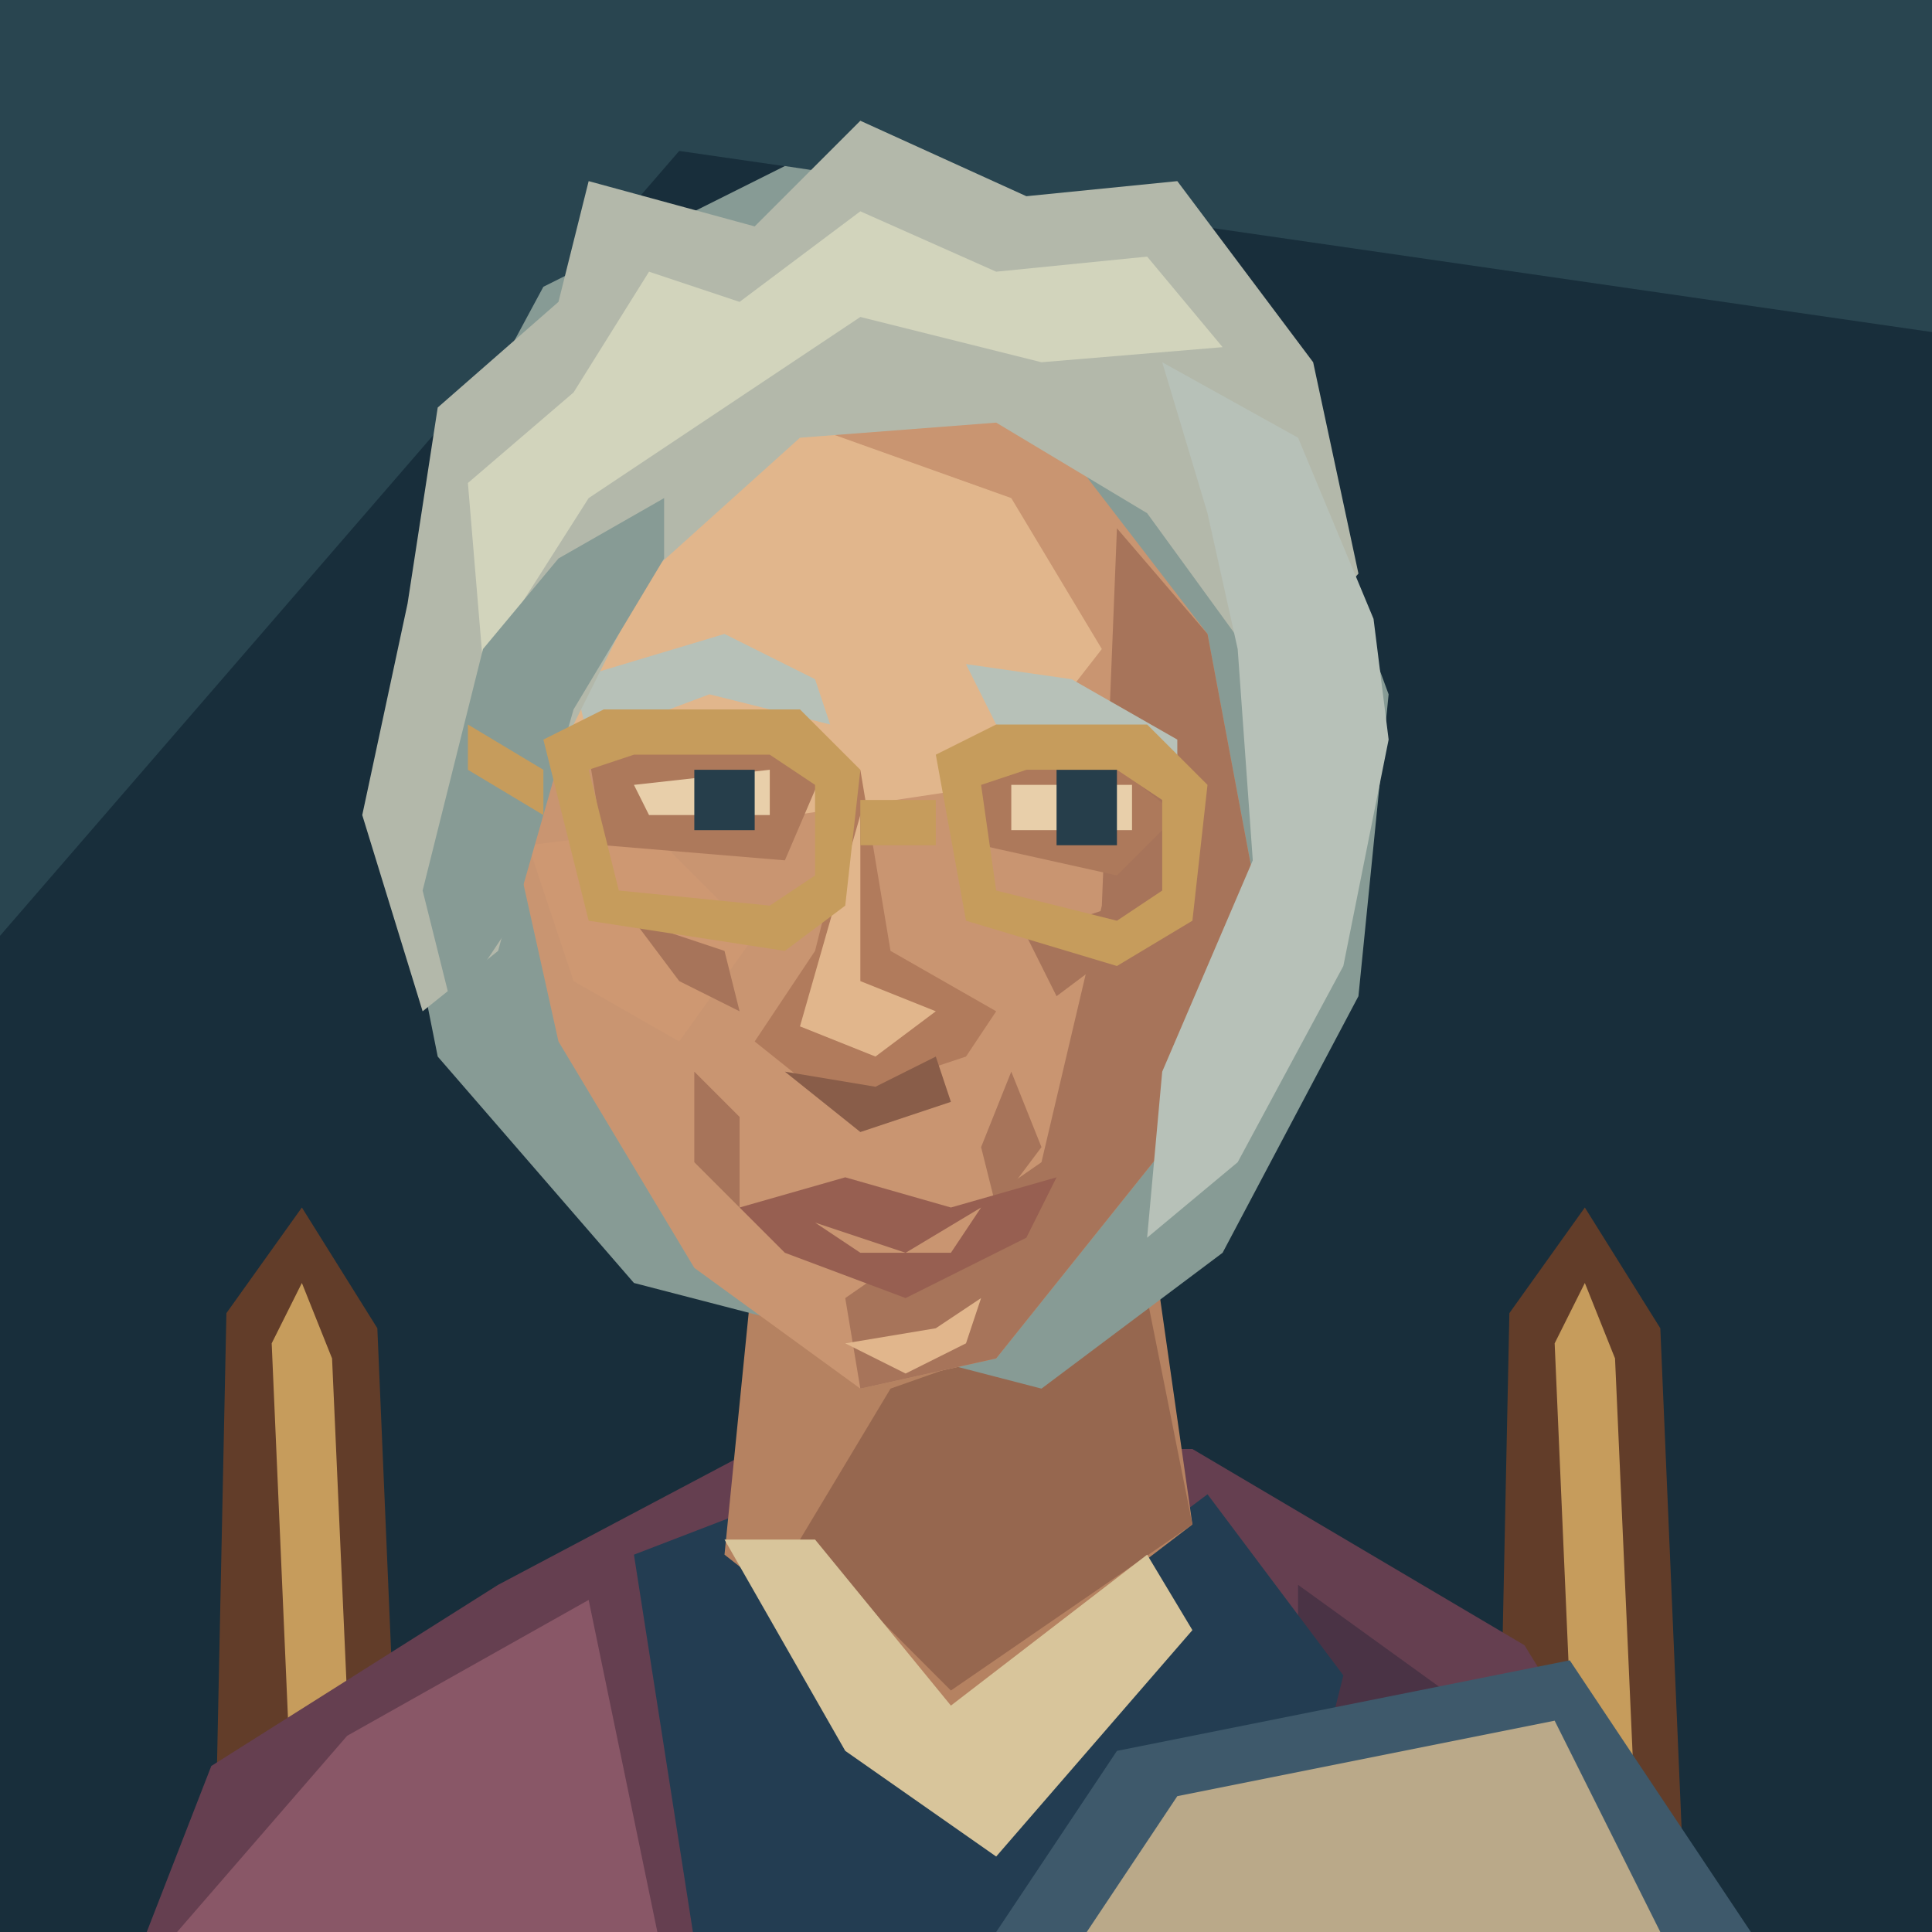
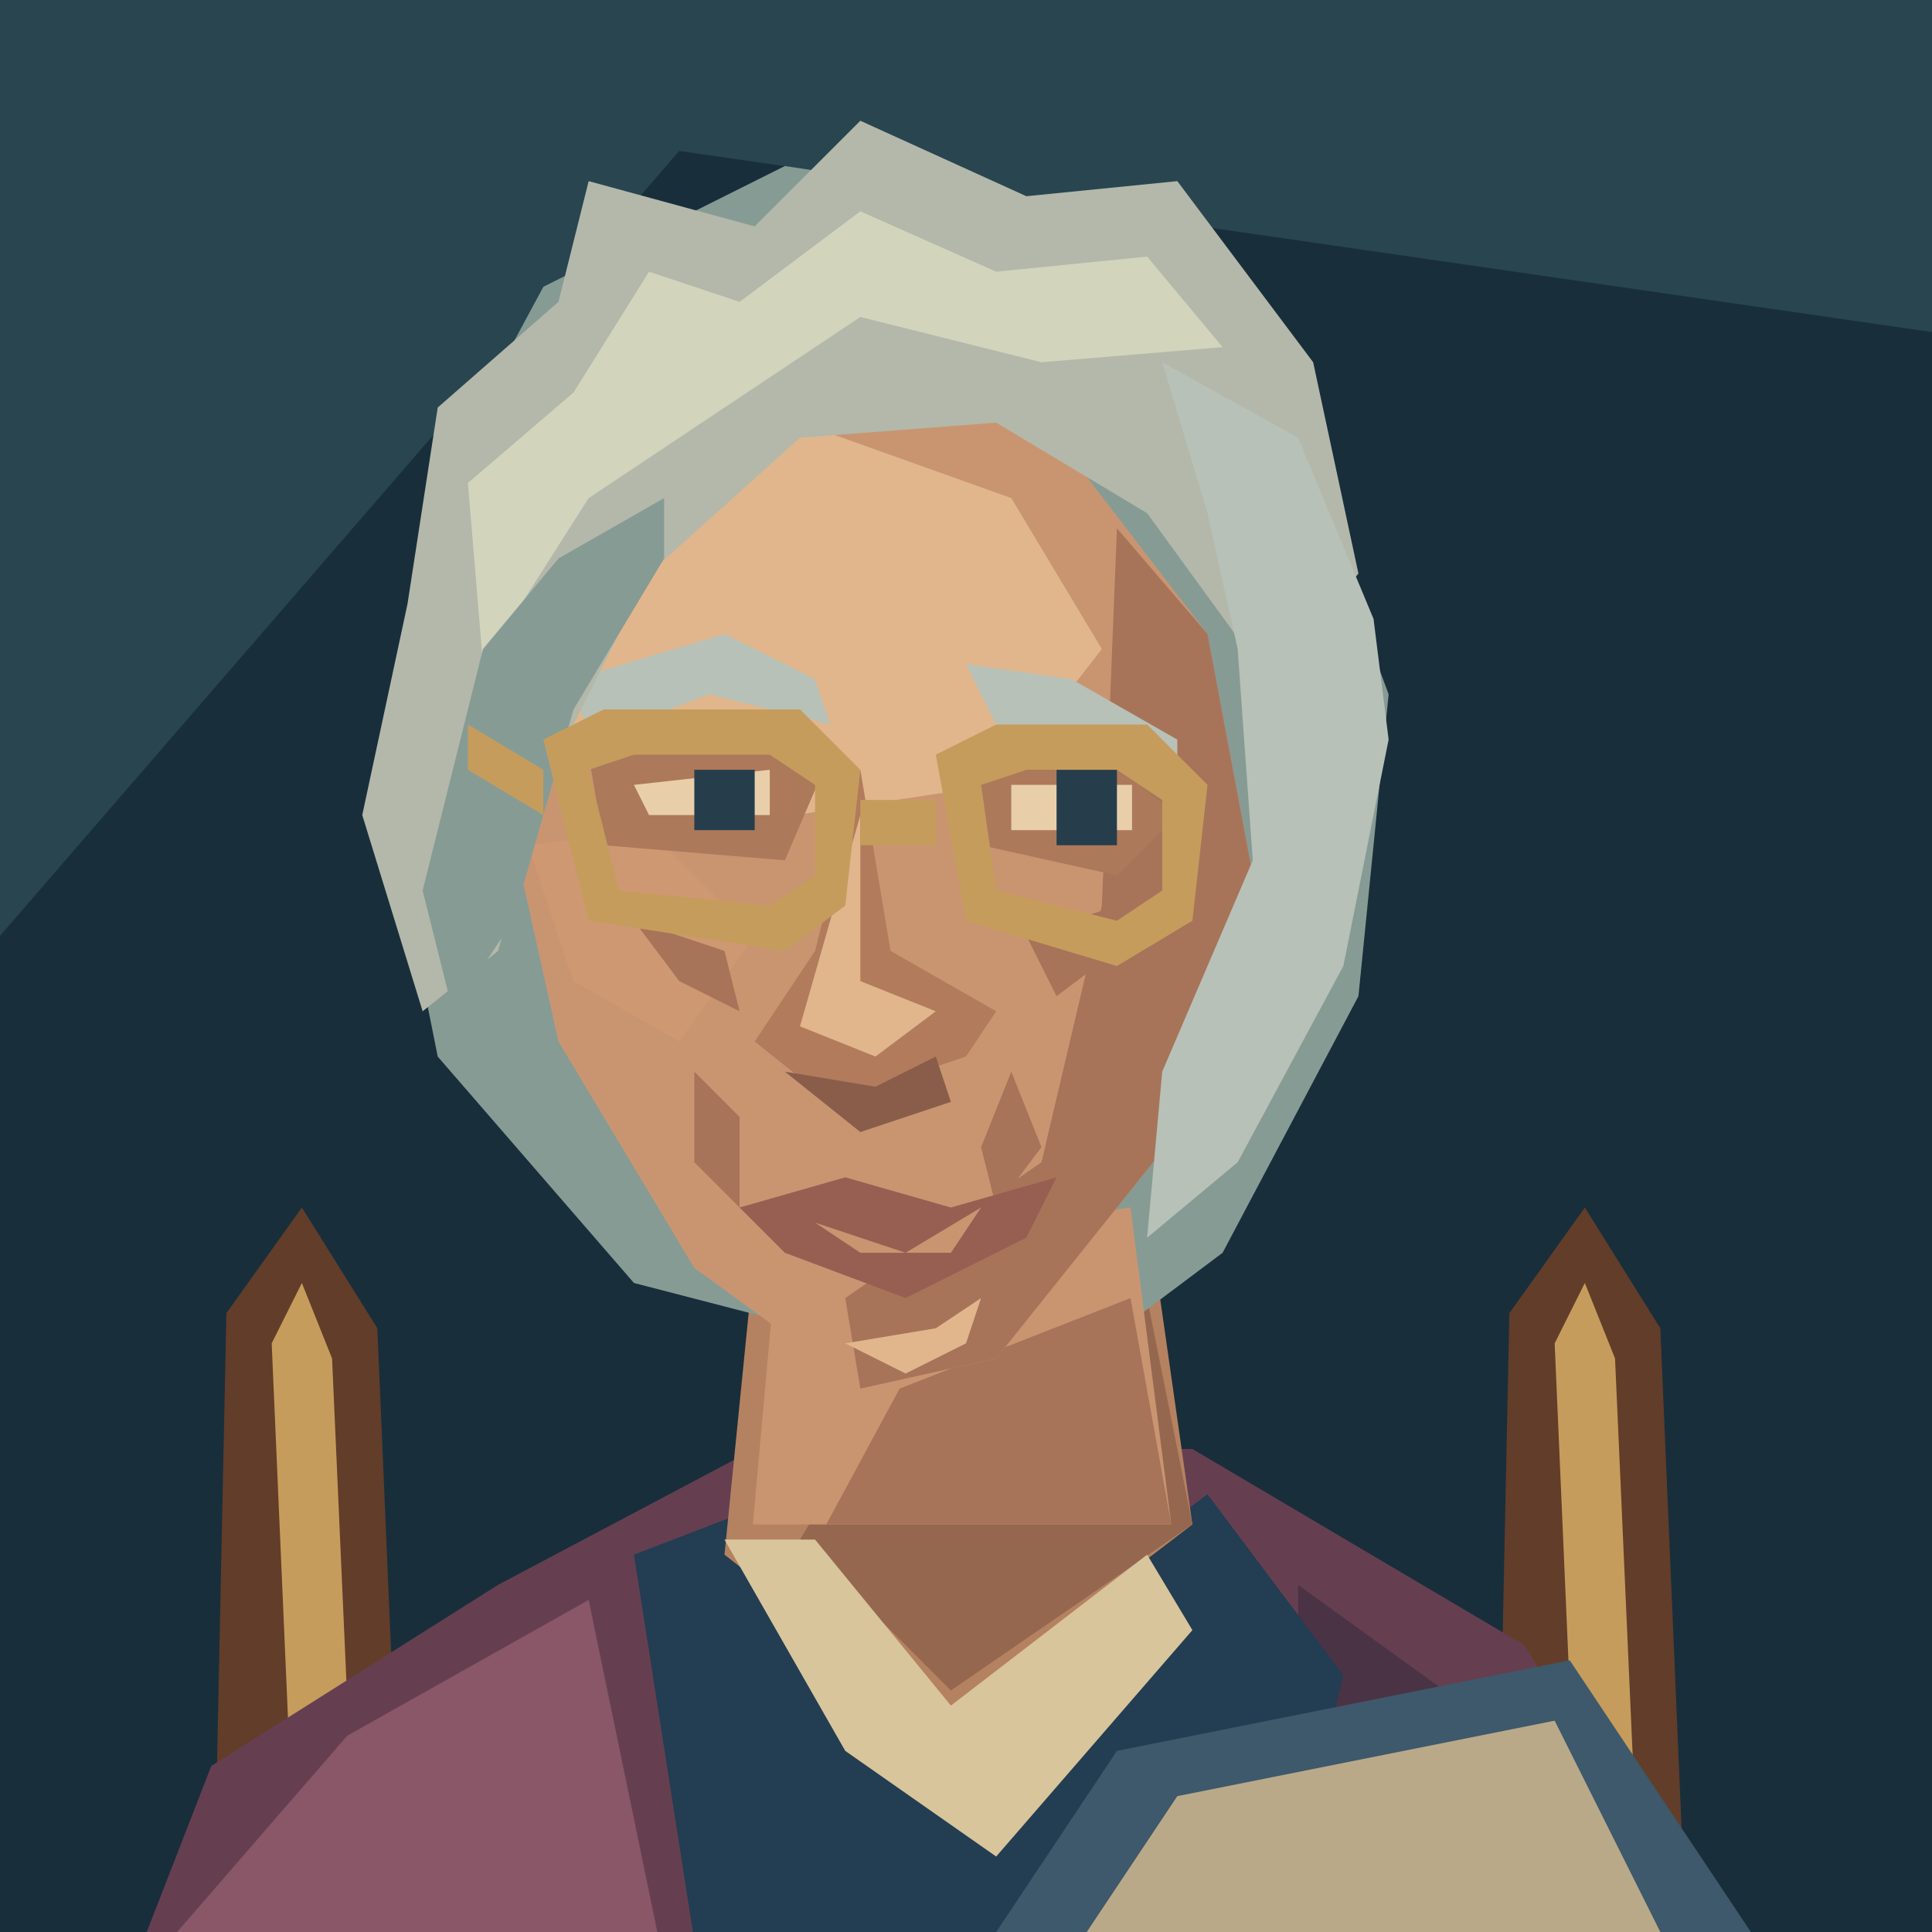
<svg xmlns="http://www.w3.org/2000/svg" width="128" height="128" viewBox="0 0 128 128">
  <path d="M0 0H128V128H0Z" fill="#182e3b" />
  <path d="M0 0H128V22L45 10L0 62Z" fill="#294550" />
  <g transform="translate(0 7)" data-part="shoulders-and-neck">
    <path d="M14 128L15 80 20 73 25 81 27 128Z M99 128L100 80 105 73 110 81 112 128Z" fill="#623d29" />
    <path d="M18 82L20 78 22 83 24 128H20Z M103 82L105 78 107 83 109 128H105Z" fill="#c69c5c" />
    <path d="M7 128L14 110 33 98 50 89H79L101 102 117 128Z" fill="#653f50" />
    <path d="M10 123L23 108 39 99 45 128Z" fill="#895767" />
    <path d="M86 98L104 111 117 128H86Z" fill="#4a3345" />
    <path d="M42 96L55 91 64 104 80 92 89 104 83 128H47Z" fill="#233d52" />
    <path d="M50 76L48 96 62 107 79 94 76 73Z" fill="#b58261" />
    <path d="M59 85L76 79 79 94 63 105 53 95Z" fill="#96674f" />
    <path d="M48 95L54 95 63 106 76 96 79 101 66 116 56 109Z" fill="#d8c59b" />
  </g>
  <path d="M29 32L36 19 52 11 72 14 85 27 92 46 90 66 81 83 69 92 42 85 29 70 25 50Z" fill="#879b95" />
+   <g data-part="neck-root">
+     <polygon points="51.50,83 49.88,101 77.60,101 77.60,101 74.90,80" fill="#c99571" />
+     <polygon points="59.60,92 74.90,86 77.60,101 77.60,101 54.74,101" fill="#a7745a" />
+   </g>
  <path d="M40 32L54 24 70 29 80 42 83 58 78 75 66 90 57 92 46 84 37 69 33 51 33 42Z" fill="#c99571" />
  <path d="M41 34L53 28 67 33 73 43 66 52 46 55 35 47Z" fill="#e1b68c" />
  <path d="M74 35L80 42 83 58 78 75 66 90 57 92 56 86 69 77 73 60Z" fill="#a7745a" />
  <path d="M35 56L43 55 50 62 45 69 38 65Z" fill="#ce9872" />
  <path d="M39 50L49 47 55 50 52 57 40 56Z M64 49L73 50 78 54 74 58 65 56Z" fill="#ad795b" />
  <path d="M38 45L48 42 54 45 55 48 47 46 39 49Z M64 44L71 45 78 49 78 52 71 49 66 48Z" fill="#b7c1b8" />
  <path d="M42 52L51 51V54H43Z M67 52H75V55H67Z" fill="#e8cfaa" />
  <path d="M46 51H50V55H46Z M70 51H74V56H70Z" fill="#263e4b" />
  <path d="M57 51L54 63 50 69 55 73 64 70 66 67 59 63Z" fill="#b17b5c" />
  <path d="M57 54L57 65 62 67 58 70 53 68Z" fill="#e1b68c" />
  <path d="M52 71L58 72 62 70 63 73 57 75Z" fill="#895d49" />
  <path d="M42 61L48 63 49 67 45 65Z M68 62L74 60 74 63 70 66Z M46 71L49 74 49 80 46 77Z M67 71L65 76 66 80 69 76Z" fill="#a7745a" />
  <path d="M49 80L56 78 63 80 70 78 68 82 60 86 52 83Z" fill="#975f51" />
  <path d="M54 81L60 83 65 80 63 83H57Z" fill="#c99571" />
  <path d="M56 89L62 88 65 86 64 89 60 91Z" fill="#e1b68c" />
  <path d="M27 40L29 27 37 20 39 12 50 15 57 8 68 13 78 12 87 24 90 38 84 45 76 34 66 28 53 29 43 38 36 52 33 63 28 67 24 54Z" fill="#b3b8aa" />
  <path d="M31 32L38 26 43 18 49 20 57 14 66 18 76 17 81 23 69 24 57 21 48 27 39 33 32 44Z" fill="#d2d4bc" />
  <path d="M32 43L37 37 44 33 44 37 38 47 34 61 30 67 28 59Z" fill="#879b95" />
  <path d="M77 24L86 29 91 41 92 49 89 64 82 77 76 82 77 71 83 57 82 43 80 34Z" fill="#b7c1b8" />
  <path d="M36 49L40 47H53L57 51 56 60 52 63 39 61Z M39 51L41 59 51 60 54 58V52L51 50H42Z M62 50L66 48H76L80 52 79 61 74 64 64 61Z M65 52L66 59 74 61 77 59V53L74 51H68Z M57 53H62V56H57Z M31 48L36 51V54L31 51Z" fill="#c69c5c" />
  <path d="M74 116L104 110 116 128H66Z" fill="#3e596b" />
  <path d="M78 119L103 114 110 128H72Z" fill="#baa989" />
</svg>
